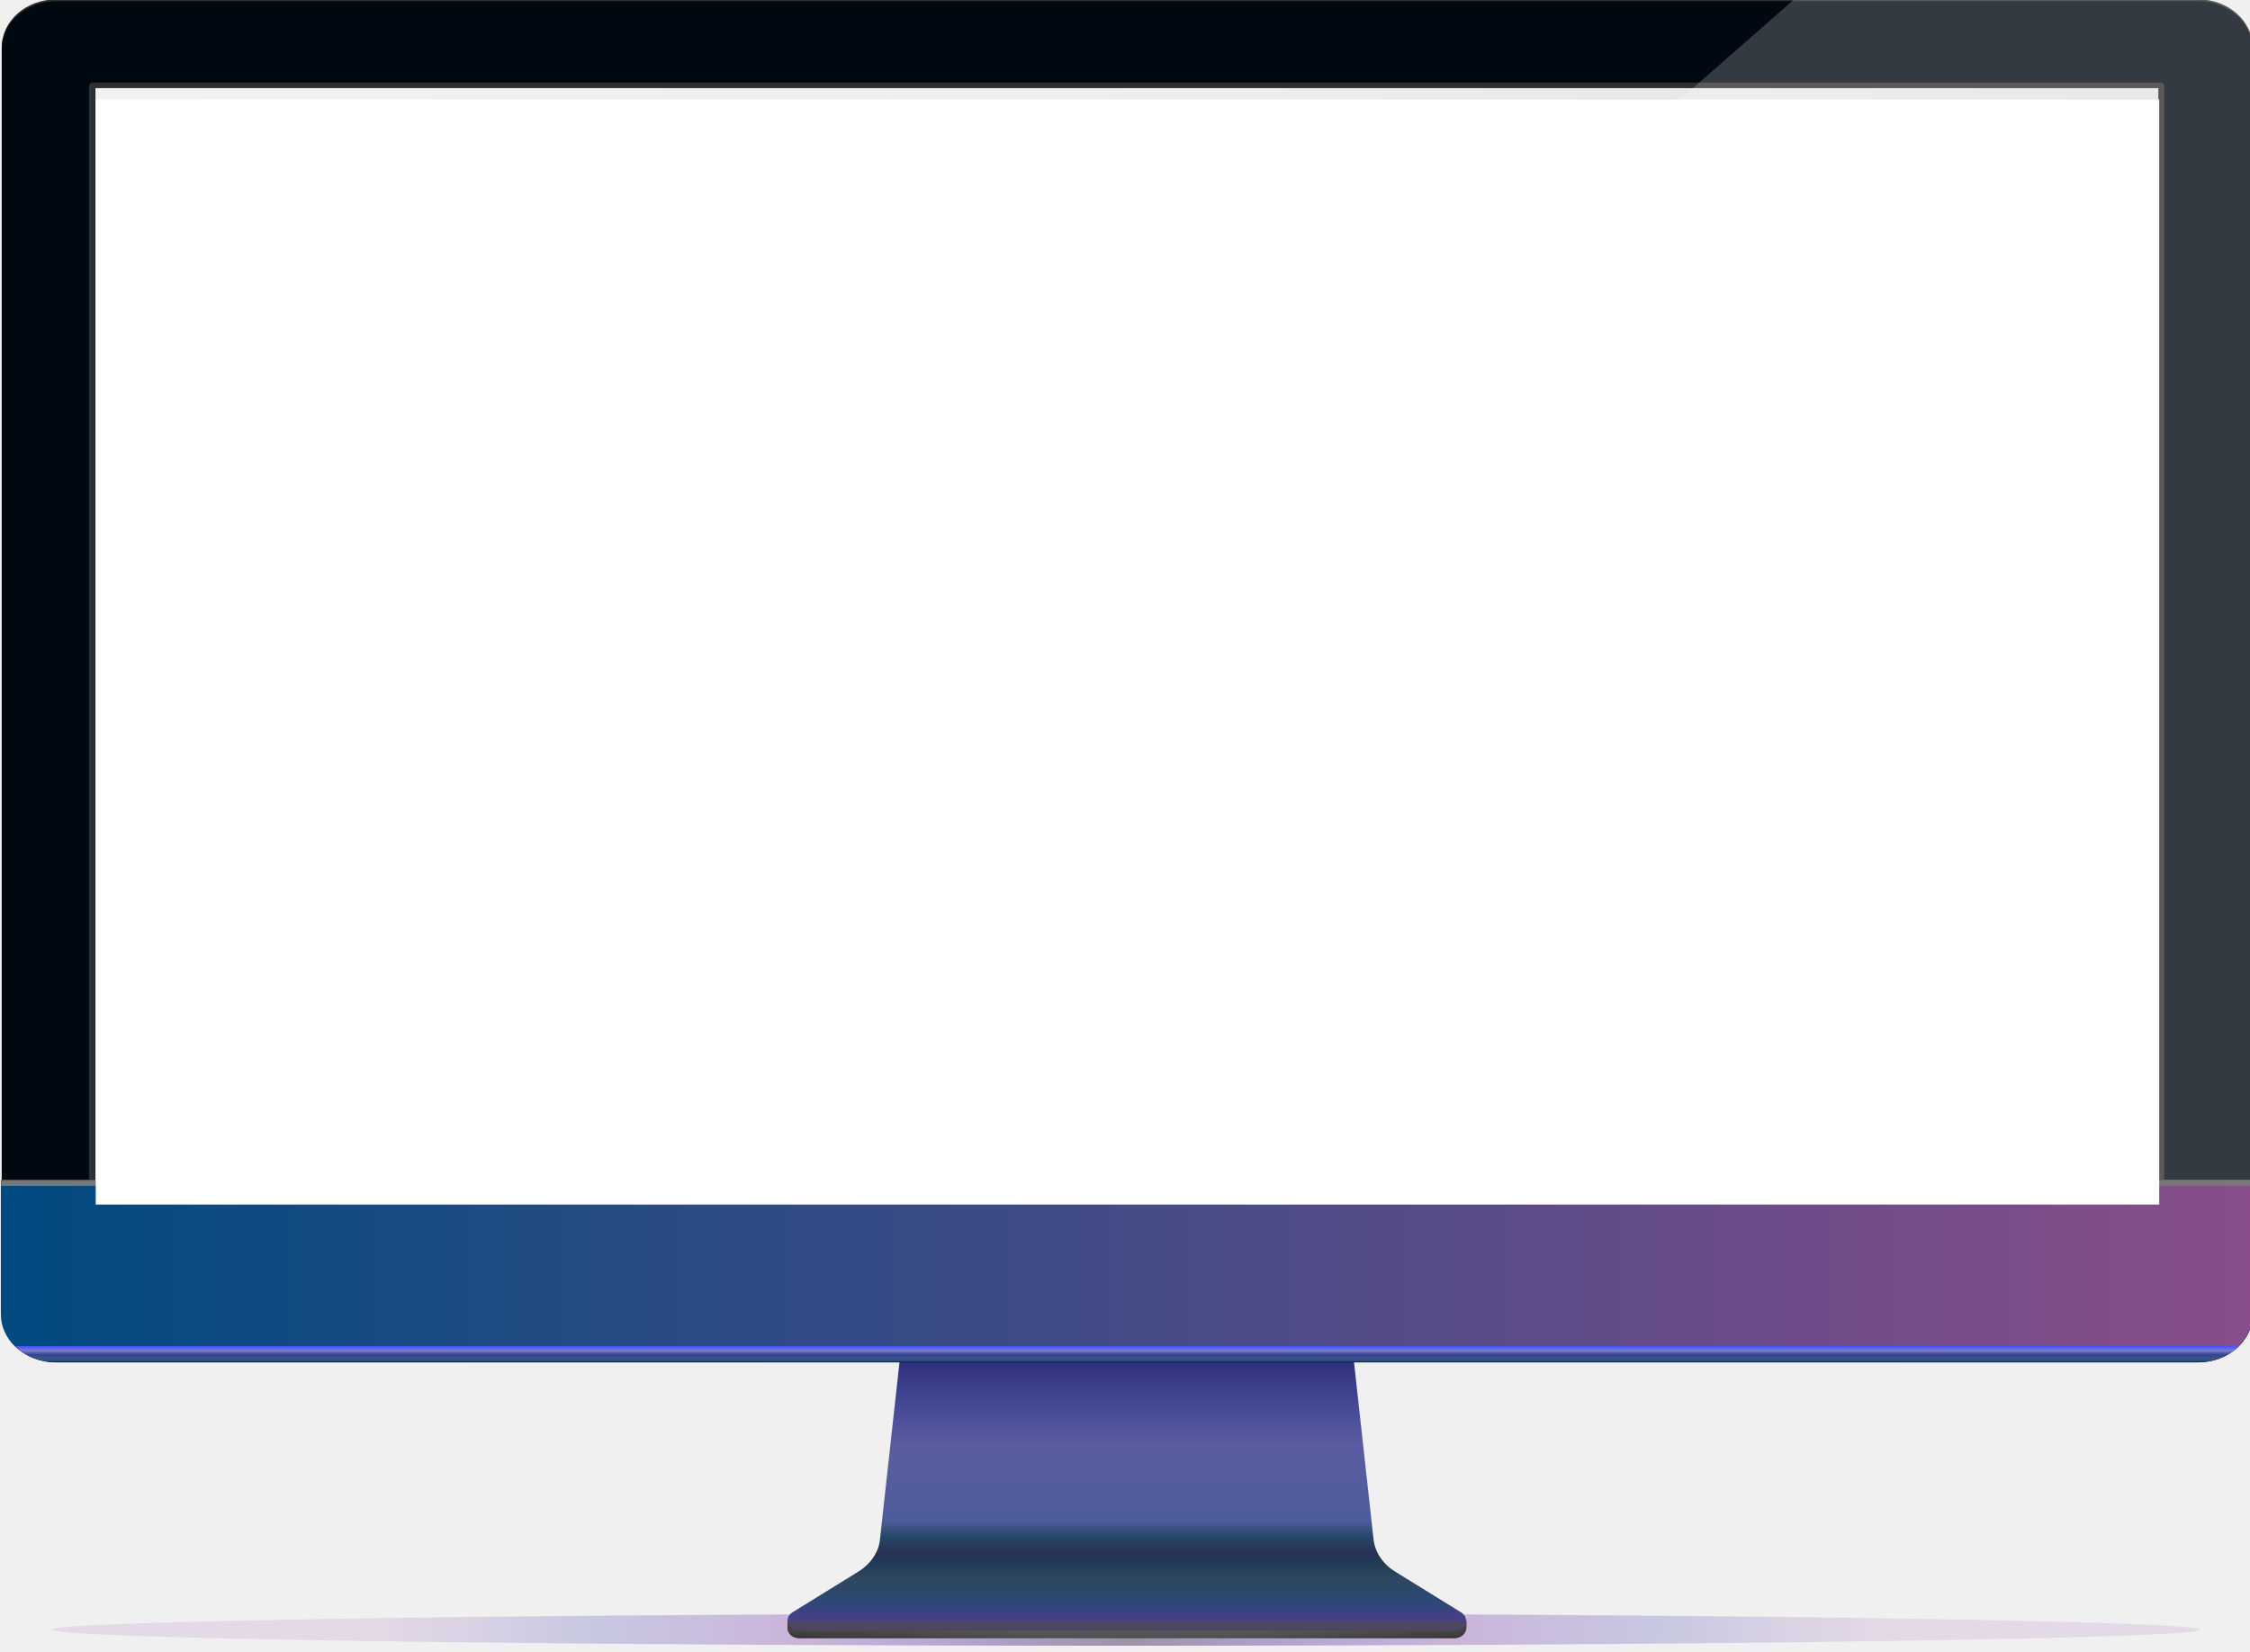
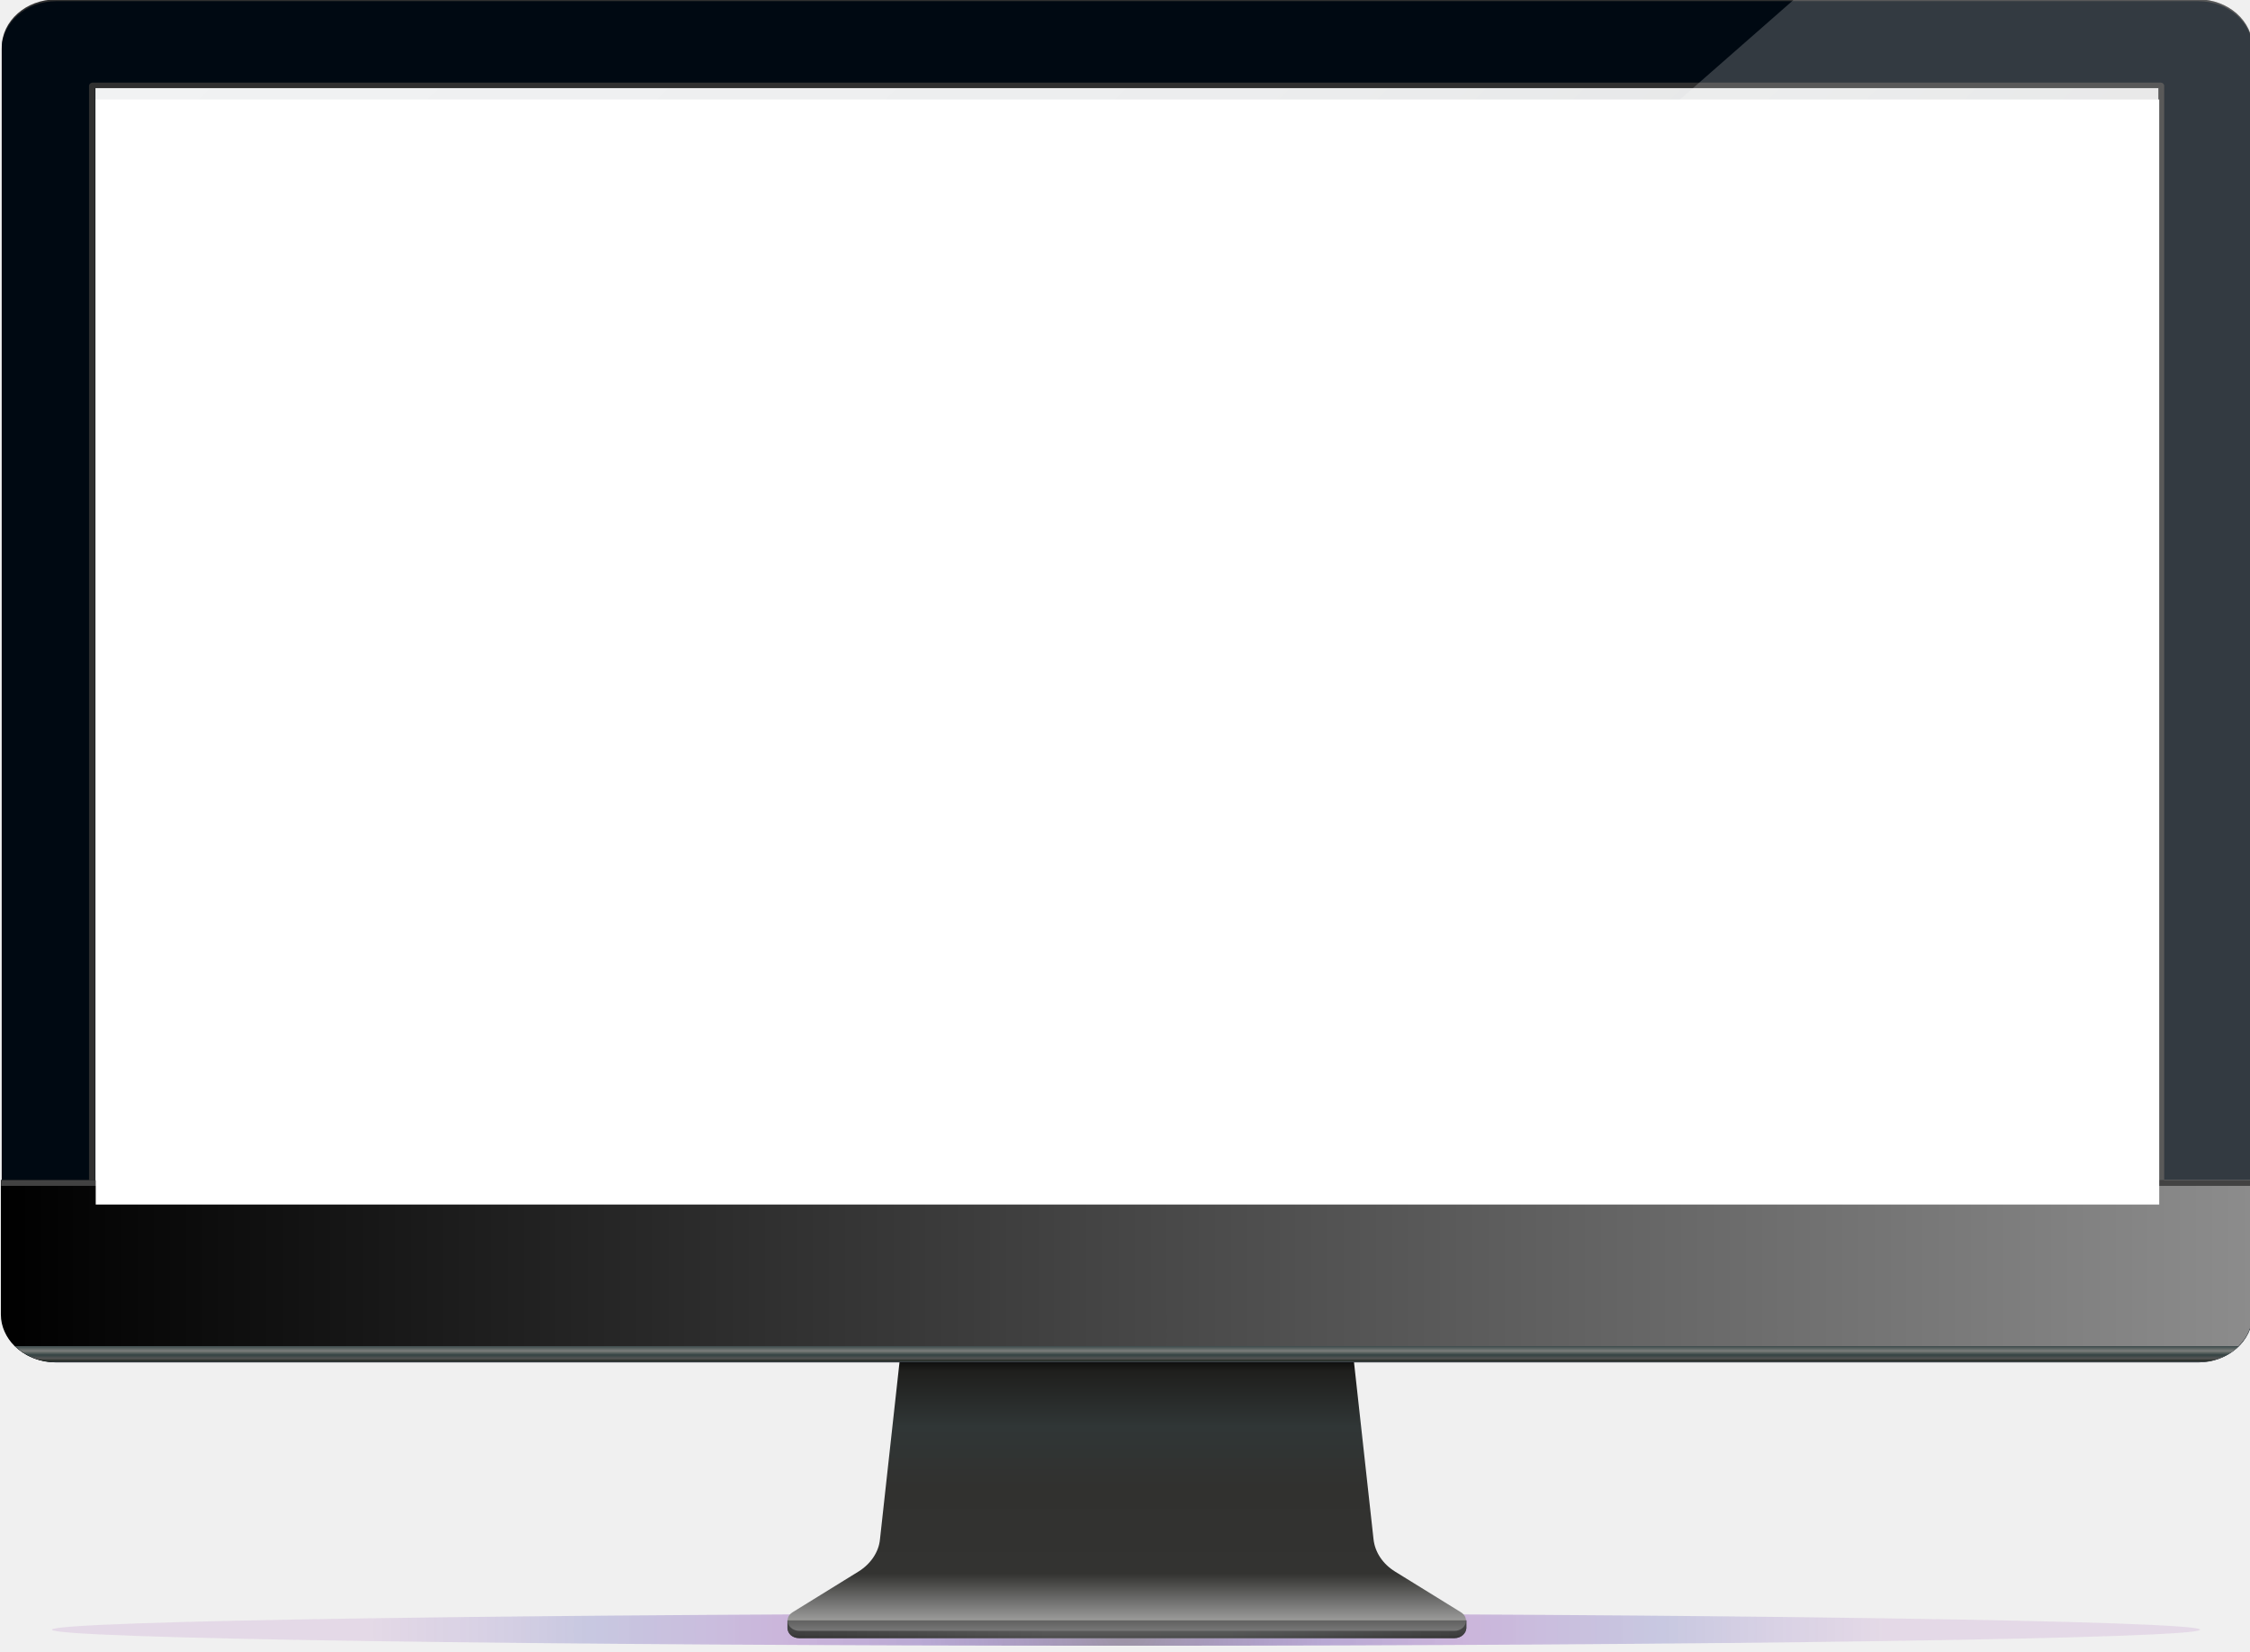
- <svg xmlns="http://www.w3.org/2000/svg" xmlns:xlink="http://www.w3.org/1999/xlink" version="1.1" x="0px" y="0px" viewBox="0 0 770.9 566" style="enable-background:new 0 0 770.9 566;" xml:space="preserve">
+ <svg xmlns="http://www.w3.org/2000/svg" xmlns:xlink="http://www.w3.org/1999/xlink" version="1.1" id="Capa_1" x="0px" y="0px" viewBox="0 0 770.9 566" style="enable-background:new 0 0 770.9 566;" xml:space="preserve">
  <style type="text/css">
- 	.st0{opacity:0.49;fill:url(#SVGID_3_);}
- 	.st1{fill:url(#SVGID_5_);}
- 	.st2{fill:url(#SVGID_6_);}
- 	.st3{clip-path:url(#SVGID_9_);}
- 	.st4{clip-path:url(#SVGID_10_);fill:url(#SVGID_11_);}
- 	.st5{opacity:0.7;fill:url(#SVGID_12_);enable-background:new    ;}
+ 	.st0{opacity:0.49;fill:url(#SVGID_1_);enable-background:new    ;}
+ 	.st1{fill:url(#SVGID_2_);}
+ 	.st2{fill:url(#SVGID_3_);}
+ 	.st3{clip-path:url(#SVGID_8_);}
+ 	.st4{clip-path:url(#SVGID_9_);fill:url(#SVGID_10_);}
+ 	.st5{opacity:0.7;fill:url(#SVGID_11_);enable-background:new    ;}
	.st6{fill:#303030;}
	.st7{fill:#000912;}
- 	.st8{fill:url(#SVGID_13_);}
- 	.st9{clip-path:url(#SVGID_16_);}
- 	.st10{clip-path:url(#SVGID_17_);fill:url(#SVGID_18_);}
- 	.st11{fill:url(#SVGID_19_);}
- 	.st12{fill:#787878;}
- 	.st13{fill:url(#SVGID_20_);}
- 	.st14{clip-path:url(#SVGID_23_);}
- 	.st15{clip-path:url(#SVGID_24_);fill:url(#SVGID_25_);}
- 	.st16{opacity:0.2;fill:url(#SVGID_26_);enable-background:new    ;}
+ 	.st8{fill:url(#SVGID_12_);}
+ 	.st9{clip-path:url(#SVGID_17_);}
+ 	.st10{clip-path:url(#SVGID_18_);fill:url(#SVGID_19_);}
+ 	.st11{fill:url(#SVGID_20_);}
+ 	.st12{fill:#424242;}
+ 	.st13{fill:url(#SVGID_21_);}
+ 	.st14{clip-path:url(#SVGID_26_);}
+ 	.st15{clip-path:url(#SVGID_27_);fill:url(#SVGID_28_);}
+ 	.st16{opacity:0.2;fill:url(#SVGID_29_);enable-background:new    ;}
	.st17{fill:#FFFFFF;}
- 	.st18{opacity:0.2;}
</style>
-   <g id="Capa_2">
-     <radialGradient id="SVGID_3_" cx="385.8" cy="9.5" r="260.244" gradientTransform="matrix(1 0 0 -1 0 568)" gradientUnits="userSpaceOnUse">
+   <g id="Capa_2_1_">
+     <radialGradient id="SVGID_1_" cx="385.8" cy="490.5" r="260.244" gradientTransform="matrix(1 0 0 1 0 68)" gradientUnits="userSpaceOnUse">
      <stop offset="0" style="stop-color:#463455" />
      <stop offset="3.568603e-02" style="stop-color:#462F60;stop-opacity:0.955" />
      <stop offset="0.185" style="stop-color:#451D88;stop-opacity:0.767" />
      <stop offset="0.263" style="stop-color:#451697;stop-opacity:0.67" />
      <stop offset="0.439" style="stop-color:#752CA9;stop-opacity:0.63" />
      <stop offset="0.707" style="stop-color:#696ABE;stop-opacity:0.6" />
      <stop offset="1" style="stop-color:#B37BC0;stop-opacity:0.4" />
    </radialGradient>
    <ellipse class="st0" cx="385.8" cy="558.5" rx="368" ry="5.5" />
  </g>
-   <g id="Capa_1">
+   <g id="Capa_1_2_">
    <g id="Capa_1_1_">
      <g>
        <g>
          <g>
            <g>
              <g>
-                 <linearGradient id="SVGID_5_" gradientUnits="userSpaceOnUse" x1="269.8" y1="9.65" x2="502.4" y2="9.65" gradientTransform="matrix(1 0 0 -1 0 568)">
+                 <linearGradient id="SVGID_2_" gradientUnits="userSpaceOnUse" x1="269.8" y1="490.35" x2="502.4" y2="490.35" gradientTransform="matrix(1 0 0 1 0 68)">
                  <stop offset="0" style="stop-color:#313131" />
                  <stop offset="7.164211e-02" style="stop-color:#3B3B3B" />
                  <stop offset="0.161" style="stop-color:#4E4E4E" />
                  <stop offset="0.274" style="stop-color:#696969" />
                  <stop offset="0.387" style="stop-color:#808080" />
                  <stop offset="0.648" style="stop-color:#7C7F80" />
                  <stop offset="0.747" style="stop-color:#6B6D6E" />
                  <stop offset="0.944" style="stop-color:#3F3F3F" />
                  <stop offset="1" style="stop-color:#313131" />
                </linearGradient>
                <path class="st1" d="M271.2,555.3h-1.4v2.6v0.1c0.1,1.8,1.6,3.4,4.1,3.4h224.4c2.4,0,4-1.7,4.1-3.4v-2.7L271.2,555.3         L271.2,555.3z" />
                <g>
-                   <linearGradient id="SVGID_6_" gradientUnits="userSpaceOnUse" x1="386.065" y1="9.1" x2="386.065" y2="106.7" gradientTransform="matrix(1 0 0 -1 0 568)">
-                     <stop offset="0" style="stop-color:#573A96" />
-                     <stop offset="0.109" style="stop-color:#2B4873" />
-                     <stop offset="0.187" style="stop-color:#2E465E" />
-                     <stop offset="0.239" style="stop-color:#1D3A56" />
-                     <stop offset="0.273" style="stop-color:#292F52" />
-                     <stop offset="0.332" style="stop-color:#264868" />
-                     <stop offset="0.387" style="stop-color:#4E5C9B" />
-                     <stop offset="0.648" style="stop-color:#5A5CA1" />
-                     <stop offset="0.757" style="stop-color:#4A4E99" />
-                     <stop offset="0.977" style="stop-color:#2B2B77" />
-                     <stop offset="1" style="stop-color:#262626" />
+                   <linearGradient id="SVGID_3_" gradientUnits="userSpaceOnUse" x1="386.065" y1="560" x2="386.065" y2="463.995">
+                     <stop offset="0" style="stop-color:#FFFFFF" />
+                     <stop offset="3.960396e-02" style="stop-color:#A1A1A0" />
+                     <stop offset="0.215" style="stop-color:#333331" />
+                     <stop offset="0.522" style="stop-color:#31312F" />
+                     <stop offset="0.74" style="stop-color:#303636" />
+                     <stop offset="0.938" style="stop-color:#1F1F1D" />
+                     <stop offset="1" style="stop-color:#020202" />
                  </linearGradient>
                  <path class="st2" d="M498.3,558.9H273.9c-3.9,0-5.6-4.4-2.3-6.4l22.5-13.9c4.2-2.6,7-6.7,7.4-11.1l7.3-66.2h154.5l7.3,66.2          c0.5,4.5,3.2,8.5,7.4,11.1l22.5,13.9C503.8,554.5,502.2,558.9,498.3,558.9z" />
                </g>
                <g>
                  <g>
-                     <defs>
-                       <polygon id="SVGID_7_" points="1,1 2,1 1,2           " />
-                     </defs>
-                     <defs>
-                       <polygon id="SVGID_8_" points="-1,-1 -2,-1 -1,-2           " />
-                     </defs>
-                     <clipPath id="SVGID_9_">
-                       <use xlink:href="#SVGID_7_" style="overflow:visible;" />
-                     </clipPath>
-                     <clipPath id="SVGID_10_" class="st3">
-                       <use xlink:href="#SVGID_8_" style="overflow:visible;" />
-                     </clipPath>
-                     <linearGradient id="SVGID_11_" gradientUnits="userSpaceOnUse" x1="386.1" y1="6.591" x2="386.1" y2="12.715" gradientTransform="matrix(1 0 0 -1 0 568)">
-                       <stop offset="0" style="stop-color:#FFFFFF" />
-                       <stop offset="7.380247e-03" style="stop-color:#F6F6F6" />
-                       <stop offset="4.767627e-02" style="stop-color:#C8C8C8" />
-                       <stop offset="9.308982e-02" style="stop-color:#9D9D9D" />
-                       <stop offset="0.142" style="stop-color:#777777" />
-                       <stop offset="0.195" style="stop-color:#575757" />
-                       <stop offset="0.254" style="stop-color:#3B3B3B" />
-                       <stop offset="0.32" style="stop-color:#252525" />
-                       <stop offset="0.397" style="stop-color:#141414" />
-                       <stop offset="0.493" style="stop-color:#090909" />
-                       <stop offset="0.627" style="stop-color:#020202" />
-                       <stop offset="1" style="stop-color:#000000" />
-                     </linearGradient>
-                     <path class="st4" d="M271.2,555.3h-1.4v2.6v0.1c0.1,1.8,1.6,3.4,4.1,3.4h224.4c2.4,0,4-1.7,4.1-3.4v-2.7L271.2,555.3           L271.2,555.3z" />
+                     <g>
+                       <defs>
+                         <polygon id="SVGID_4_" points="1,1 2,1 1,2            " />
+                       </defs>
+                       <clipPath id="SVGID_5_">
+                         <use xlink:href="#SVGID_4_" style="overflow:visible;" />
+                       </clipPath>
+                     </g>
+                     <g>
+                       <defs>
+                         <polygon id="SVGID_6_" points="1,1 2,1 1,2            " />
+                       </defs>
+                       <defs>
+                         <polygon id="SVGID_7_" points="-1,-1 -2,-1 -1,-2            " />
+                       </defs>
+                       <clipPath id="SVGID_8_">
+                         <use xlink:href="#SVGID_6_" style="overflow:visible;" />
+                       </clipPath>
+                       <clipPath id="SVGID_9_" class="st3">
+                         <use xlink:href="#SVGID_7_" style="overflow:visible;" />
+                       </clipPath>
+                       <linearGradient id="SVGID_10_" gradientUnits="userSpaceOnUse" x1="386.1" y1="493.409" x2="386.1" y2="487.285" gradientTransform="matrix(1 0 0 1 0 68)">
+                         <stop offset="0" style="stop-color:#FFFFFF" />
+                         <stop offset="7.380247e-03" style="stop-color:#F6F6F6" />
+                         <stop offset="4.767627e-02" style="stop-color:#C8C8C8" />
+                         <stop offset="9.308982e-02" style="stop-color:#9D9D9D" />
+                         <stop offset="0.142" style="stop-color:#777777" />
+                         <stop offset="0.195" style="stop-color:#575757" />
+                         <stop offset="0.254" style="stop-color:#3B3B3B" />
+                         <stop offset="0.32" style="stop-color:#252525" />
+                         <stop offset="0.397" style="stop-color:#141414" />
+                         <stop offset="0.493" style="stop-color:#090909" />
+                         <stop offset="0.627" style="stop-color:#020202" />
+                         <stop offset="1" style="stop-color:#000000" />
+                       </linearGradient>
+                       <path class="st4" d="M271.2,555.3h-1.4v2.6v0.1c0.1,1.8,1.6,3.4,4.1,3.4h224.4c2.4,0,4-1.7,4.1-3.4v-2.7L271.2,555.3            L271.2,555.3z" />
+                     </g>
                  </g>
                </g>
-                 <linearGradient id="SVGID_12_" gradientUnits="userSpaceOnUse" x1="386.1" y1="6.591" x2="386.1" y2="12.715" gradientTransform="matrix(1 0 0 -1 0 568)">
+                 <linearGradient id="SVGID_11_" gradientUnits="userSpaceOnUse" x1="386.1" y1="493.409" x2="386.1" y2="487.285" gradientTransform="matrix(1 0 0 1 0 68)">
                  <stop offset="0" style="stop-color:#313131" />
                  <stop offset="5.471998e-02" style="stop-color:#383838" />
                  <stop offset="0.204" style="stop-color:#434343" />
                  <stop offset="0.415" style="stop-color:#4A4A4A" />
                  <stop offset="1" style="stop-color:#4C4C4C" />
                </linearGradient>
                <path class="st5" d="M271.2,555.3h-1.4v2.6v0.1c0.1,1.8,1.6,3.4,4.1,3.4h224.4c2.4,0,4-1.7,4.1-3.4v-2.7L271.2,555.3         L271.2,555.3z" />
              </g>
              <g>
                <g>
                  <path class="st6" d="M771.8,16.2v433.7c0,9-8.3,16.4-18.6,16.4h-734c-10.3,0-18.6-7.3-18.6-16.4V16.2          c0-9,8.3-16.4,18.6-16.4h734C763.4-0.2,771.8,7.2,771.8,16.2z" />
                  <path class="st7" d="M771.8,16.8v433.7c0,9-8.3,16.4-18.6,16.4h-734c-10.3,0-18.6-7.3-18.6-16.4V16.8          c0-9,8.3-16.4,18.6-16.4h734C763.4,0.4,771.8,7.7,771.8,16.8z" />
                </g>
-                 <linearGradient id="SVGID_13_" gradientUnits="userSpaceOnUse" x1="0.3" y1="132.4" x2="771.7" y2="132.4" gradientTransform="matrix(1 0 0 -1 0 568)">
-                   <stop offset="0" style="stop-color:#004A81" />
-                   <stop offset="1" style="stop-color:#894D8B" />
+                 <linearGradient id="SVGID_12_" gradientUnits="userSpaceOnUse" x1="0.3" y1="367.6" x2="771.7" y2="367.6" gradientTransform="matrix(1 0 0 1 0 68)">
+                   <stop offset="0" style="stop-color:#000000" />
+                   <stop offset="1" style="stop-color:#8C8C8C" />
                </linearGradient>
                <path class="st8" d="M771.7,404.4v46.1c0,4.2-1.8,8-4.7,10.8c-3.4,3.4-8.4,5.5-14,5.5H19c-5.6,0-10.5-2.1-14-5.5         c-2.9-2.9-4.7-6.7-4.7-10.8v-46.1H771.7z" />
                <g>
                  <g>
-                     <defs>
-                       <polygon id="SVGID_14_" points="1,1 2,1 1,2           " />
-                     </defs>
-                     <defs>
-                       <polygon id="SVGID_15_" points="-1,-1 -2,-1 -1,-2           " />
-                     </defs>
-                     <clipPath id="SVGID_16_">
-                       <use xlink:href="#SVGID_14_" style="overflow:visible;" />
-                     </clipPath>
-                     <clipPath id="SVGID_17_" class="st9">
-                       <use xlink:href="#SVGID_15_" style="overflow:visible;" />
-                     </clipPath>
-                     <linearGradient id="SVGID_18_" gradientUnits="userSpaceOnUse" x1="386.1" y1="101.137" x2="386.1" y2="106.652" gradientTransform="matrix(1 0 0 -1 0 568)">
-                       <stop offset="0" style="stop-color:#1A1A1A" />
-                       <stop offset="0.558" style="stop-color:#0D0D0D" />
-                       <stop offset="1" style="stop-color:#000000" />
-                     </linearGradient>
-                     <path class="st10" d="M767.1,461.3c-3.4,3.4-8.4,5.5-14,5.5h-734c-5.6,0-10.5-2.1-14-5.5H767.1z" />
+                     <g>
+                       <defs>
+                         <polygon id="SVGID_13_" points="1,1 2,1 1,2            " />
+                       </defs>
+                       <clipPath id="SVGID_14_">
+                         <use xlink:href="#SVGID_13_" style="overflow:visible;" />
+                       </clipPath>
+                     </g>
+                     <g>
+                       <defs>
+                         <polygon id="SVGID_15_" points="1,1 2,1 1,2            " />
+                       </defs>
+                       <defs>
+                         <polygon id="SVGID_16_" points="-1,-1 -2,-1 -1,-2            " />
+                       </defs>
+                       <clipPath id="SVGID_17_">
+                         <use xlink:href="#SVGID_15_" style="overflow:visible;" />
+                       </clipPath>
+                       <clipPath id="SVGID_18_" class="st9">
+                         <use xlink:href="#SVGID_16_" style="overflow:visible;" />
+                       </clipPath>
+                       <linearGradient id="SVGID_19_" gradientUnits="userSpaceOnUse" x1="386.1" y1="398.863" x2="386.1" y2="393.348" gradientTransform="matrix(1 0 0 1 0 68)">
+                         <stop offset="0" style="stop-color:#1A1A1A" />
+                         <stop offset="0.558" style="stop-color:#0D0D0D" />
+                         <stop offset="1" style="stop-color:#000000" />
+                       </linearGradient>
+                       <path class="st10" d="M767.1,461.3c-3.4,3.4-8.4,5.5-14,5.5h-734c-5.6,0-10.5-2.1-14-5.5H767.1z" />
+                     </g>
                  </g>
                </g>
-                 <linearGradient id="SVGID_19_" gradientUnits="userSpaceOnUse" x1="386.1" y1="101.137" x2="386.1" y2="106.652" gradientTransform="matrix(1 0 0 -1 0 568)">
-                   <stop offset="0" style="stop-color:#000077" />
-                   <stop offset="8.855043e-02" style="stop-color:#274D89" />
-                   <stop offset="0.25" style="stop-color:#3F5486" />
-                   <stop offset="0.467" style="stop-color:#344395" />
-                   <stop offset="0.731" style="stop-color:#7B7ECB" />
-                   <stop offset="1" style="stop-color:#434FFF" />
+                 <linearGradient id="SVGID_20_" gradientUnits="userSpaceOnUse" x1="386.1" y1="398.863" x2="386.1" y2="393.499" gradientTransform="matrix(1 0 0 1 0 68)">
+                   <stop offset="0" style="stop-color:#000000" />
+                   <stop offset="0" style="stop-color:#4B535E" />
+                   <stop offset="8.855043e-02" style="stop-color:#272D28" />
+                   <stop offset="0.25" style="stop-color:#535454" />
+                   <stop offset="0.467" style="stop-color:#344343" />
+                   <stop offset="0.731" style="stop-color:#7B7E7B" />
+                   <stop offset="1" style="stop-color:#434F50" />
                </linearGradient>
                <path class="st11" d="M767.1,461.3c-3.4,3.4-8.4,5.5-14,5.5h-734c-5.6,0-10.5-2.1-14-5.5H767.1z" />
              </g>
            </g>
            <g>
              <path class="st6" d="M740.2,28.3H31.9c-0.8,0-1.4,0.5-1.4,1.2v374.9h2.1V30.2h706.8v374.3h2.1V29.6        C741.6,28.9,741,28.3,740.2,28.3z" />
            </g>
          </g>
          <rect x="0.4" y="404.4" class="st12" width="771.3" height="2" />
        </g>
-         <linearGradient id="SVGID_20_" gradientUnits="userSpaceOnUse" x1="115.825" y1="620.925" x2="656.375" y2="80.375" gradientTransform="matrix(1 0 0 -1 0 568)">
+         <linearGradient id="SVGID_21_" gradientUnits="userSpaceOnUse" x1="115.825" y1="-120.925" x2="656.375" y2="419.625" gradientTransform="matrix(1 0 0 1 0 68)">
          <stop offset="0" style="stop-color:#F1F2F3" />
          <stop offset="0.363" style="stop-color:#ECEDEE" />
          <stop offset="0.798" style="stop-color:#DEDFDF" />
          <stop offset="1" style="stop-color:#D5D6D6" />
        </linearGradient>
        <rect x="32.7" y="30.2" class="st13" width="706.8" height="374.3" />
        <g>
          <g>
-             <defs>
-               <polygon id="SVGID_21_" points="1,1 2,1 1,2       " />
-             </defs>
-             <defs>
-               <polygon id="SVGID_22_" points="-1,-1 -2,-1 -1,-2       " />
-             </defs>
-             <clipPath id="SVGID_23_">
-               <use xlink:href="#SVGID_21_" style="overflow:visible;" />
-             </clipPath>
-             <clipPath id="SVGID_24_" class="st14">
-               <use xlink:href="#SVGID_22_" style="overflow:visible;" />
-             </clipPath>
-             <linearGradient id="SVGID_25_" gradientUnits="userSpaceOnUse" x1="462.65" y1="163.6" x2="462.65" y2="568.2" gradientTransform="matrix(1 0 0 -1 0 568)">
-               <stop offset="0.198" style="stop-color:#000000" />
-               <stop offset="0.497" style="stop-color:#020202" />
-               <stop offset="0.605" style="stop-color:#090909" />
-               <stop offset="0.681" style="stop-color:#141414" />
-               <stop offset="0.743" style="stop-color:#252525" />
-               <stop offset="0.796" style="stop-color:#3B3B3B" />
-               <stop offset="0.844" style="stop-color:#575757" />
-               <stop offset="0.886" style="stop-color:#777777" />
-               <stop offset="0.925" style="stop-color:#9D9D9D" />
-               <stop offset="0.962" style="stop-color:#C8C8C8" />
-               <stop offset="0.994" style="stop-color:#F6F6F6" />
-               <stop offset="1" style="stop-color:#FFFFFF" />
-             </linearGradient>
-             <path class="st15" d="M771.8,16.2v388.2H153.5L614.7-0.2h138.4C763.4-0.2,771.8,7.2,771.8,16.2z" />
+             <g>
+               <defs>
+                 <polygon id="SVGID_22_" points="1,1 2,1 1,2        " />
+               </defs>
+               <clipPath id="SVGID_23_">
+                 <use xlink:href="#SVGID_22_" style="overflow:visible;" />
+               </clipPath>
+             </g>
+             <g>
+               <defs>
+                 <polygon id="SVGID_24_" points="1,1 2,1 1,2        " />
+               </defs>
+               <defs>
+                 <polygon id="SVGID_25_" points="-1,-1 -2,-1 -1,-2        " />
+               </defs>
+               <clipPath id="SVGID_26_">
+                 <use xlink:href="#SVGID_24_" style="overflow:visible;" />
+               </clipPath>
+               <clipPath id="SVGID_27_" class="st14">
+                 <use xlink:href="#SVGID_25_" style="overflow:visible;" />
+               </clipPath>
+               <linearGradient id="SVGID_28_" gradientUnits="userSpaceOnUse" x1="462.65" y1="336.4" x2="462.65" y2="-68.2" gradientTransform="matrix(1 0 0 1 0 68)">
+                 <stop offset="0.198" style="stop-color:#000000" />
+                 <stop offset="0.497" style="stop-color:#020202" />
+                 <stop offset="0.605" style="stop-color:#090909" />
+                 <stop offset="0.681" style="stop-color:#141414" />
+                 <stop offset="0.743" style="stop-color:#252525" />
+                 <stop offset="0.796" style="stop-color:#3B3B3B" />
+                 <stop offset="0.844" style="stop-color:#575757" />
+                 <stop offset="0.886" style="stop-color:#777777" />
+                 <stop offset="0.925" style="stop-color:#9D9D9D" />
+                 <stop offset="0.962" style="stop-color:#C8C8C8" />
+                 <stop offset="0.994" style="stop-color:#F6F6F6" />
+                 <stop offset="1" style="stop-color:#FFFFFF" />
+               </linearGradient>
+               <path class="st15" d="M771.8,16.2v388.2H153.5L614.7-0.2h138.4C763.4-0.2,771.8,7.2,771.8,16.2z" />
+             </g>
          </g>
        </g>
-         <linearGradient id="SVGID_26_" gradientUnits="userSpaceOnUse" x1="462.65" y1="163.6" x2="462.65" y2="568.2" gradientTransform="matrix(1 0 0 -1 0 568)">
+         <linearGradient id="SVGID_29_" gradientUnits="userSpaceOnUse" x1="462.65" y1="336.4" x2="462.65" y2="-68.2" gradientTransform="matrix(1 0 0 1 0 68)">
          <stop offset="0.198" style="stop-color:#FFFFFF" />
          <stop offset="0.887" style="stop-color:#FFFFFF" />
          <stop offset="1" style="stop-color:#FFFFFF" />
        </linearGradient>
        <path class="st16" d="M771.8,16.2v388.2H153.5L614.7-0.2h138.4C763.4-0.2,771.8,7.2,771.8,16.2z" />
      </g>
      <rect x="32.8" y="34.1" class="st17" width="707" height="378.7" />
-       <g class="st18">
-         <g>
-           <defs>
-             <rect id="SVGID_27_" x="-311.2" y="-350.8" width="1548" height="1105.7" />
-           </defs>
-           <clipPath id="SVGID_28_">
-             <use xlink:href="#SVGID_27_" style="overflow:visible;" />
-           </clipPath>
-         </g>
-       </g>
    </g>
-     <g id="Capa_2_1_">
+     <g id="Capa_2_2_">
	</g>
  </g>
</svg>
